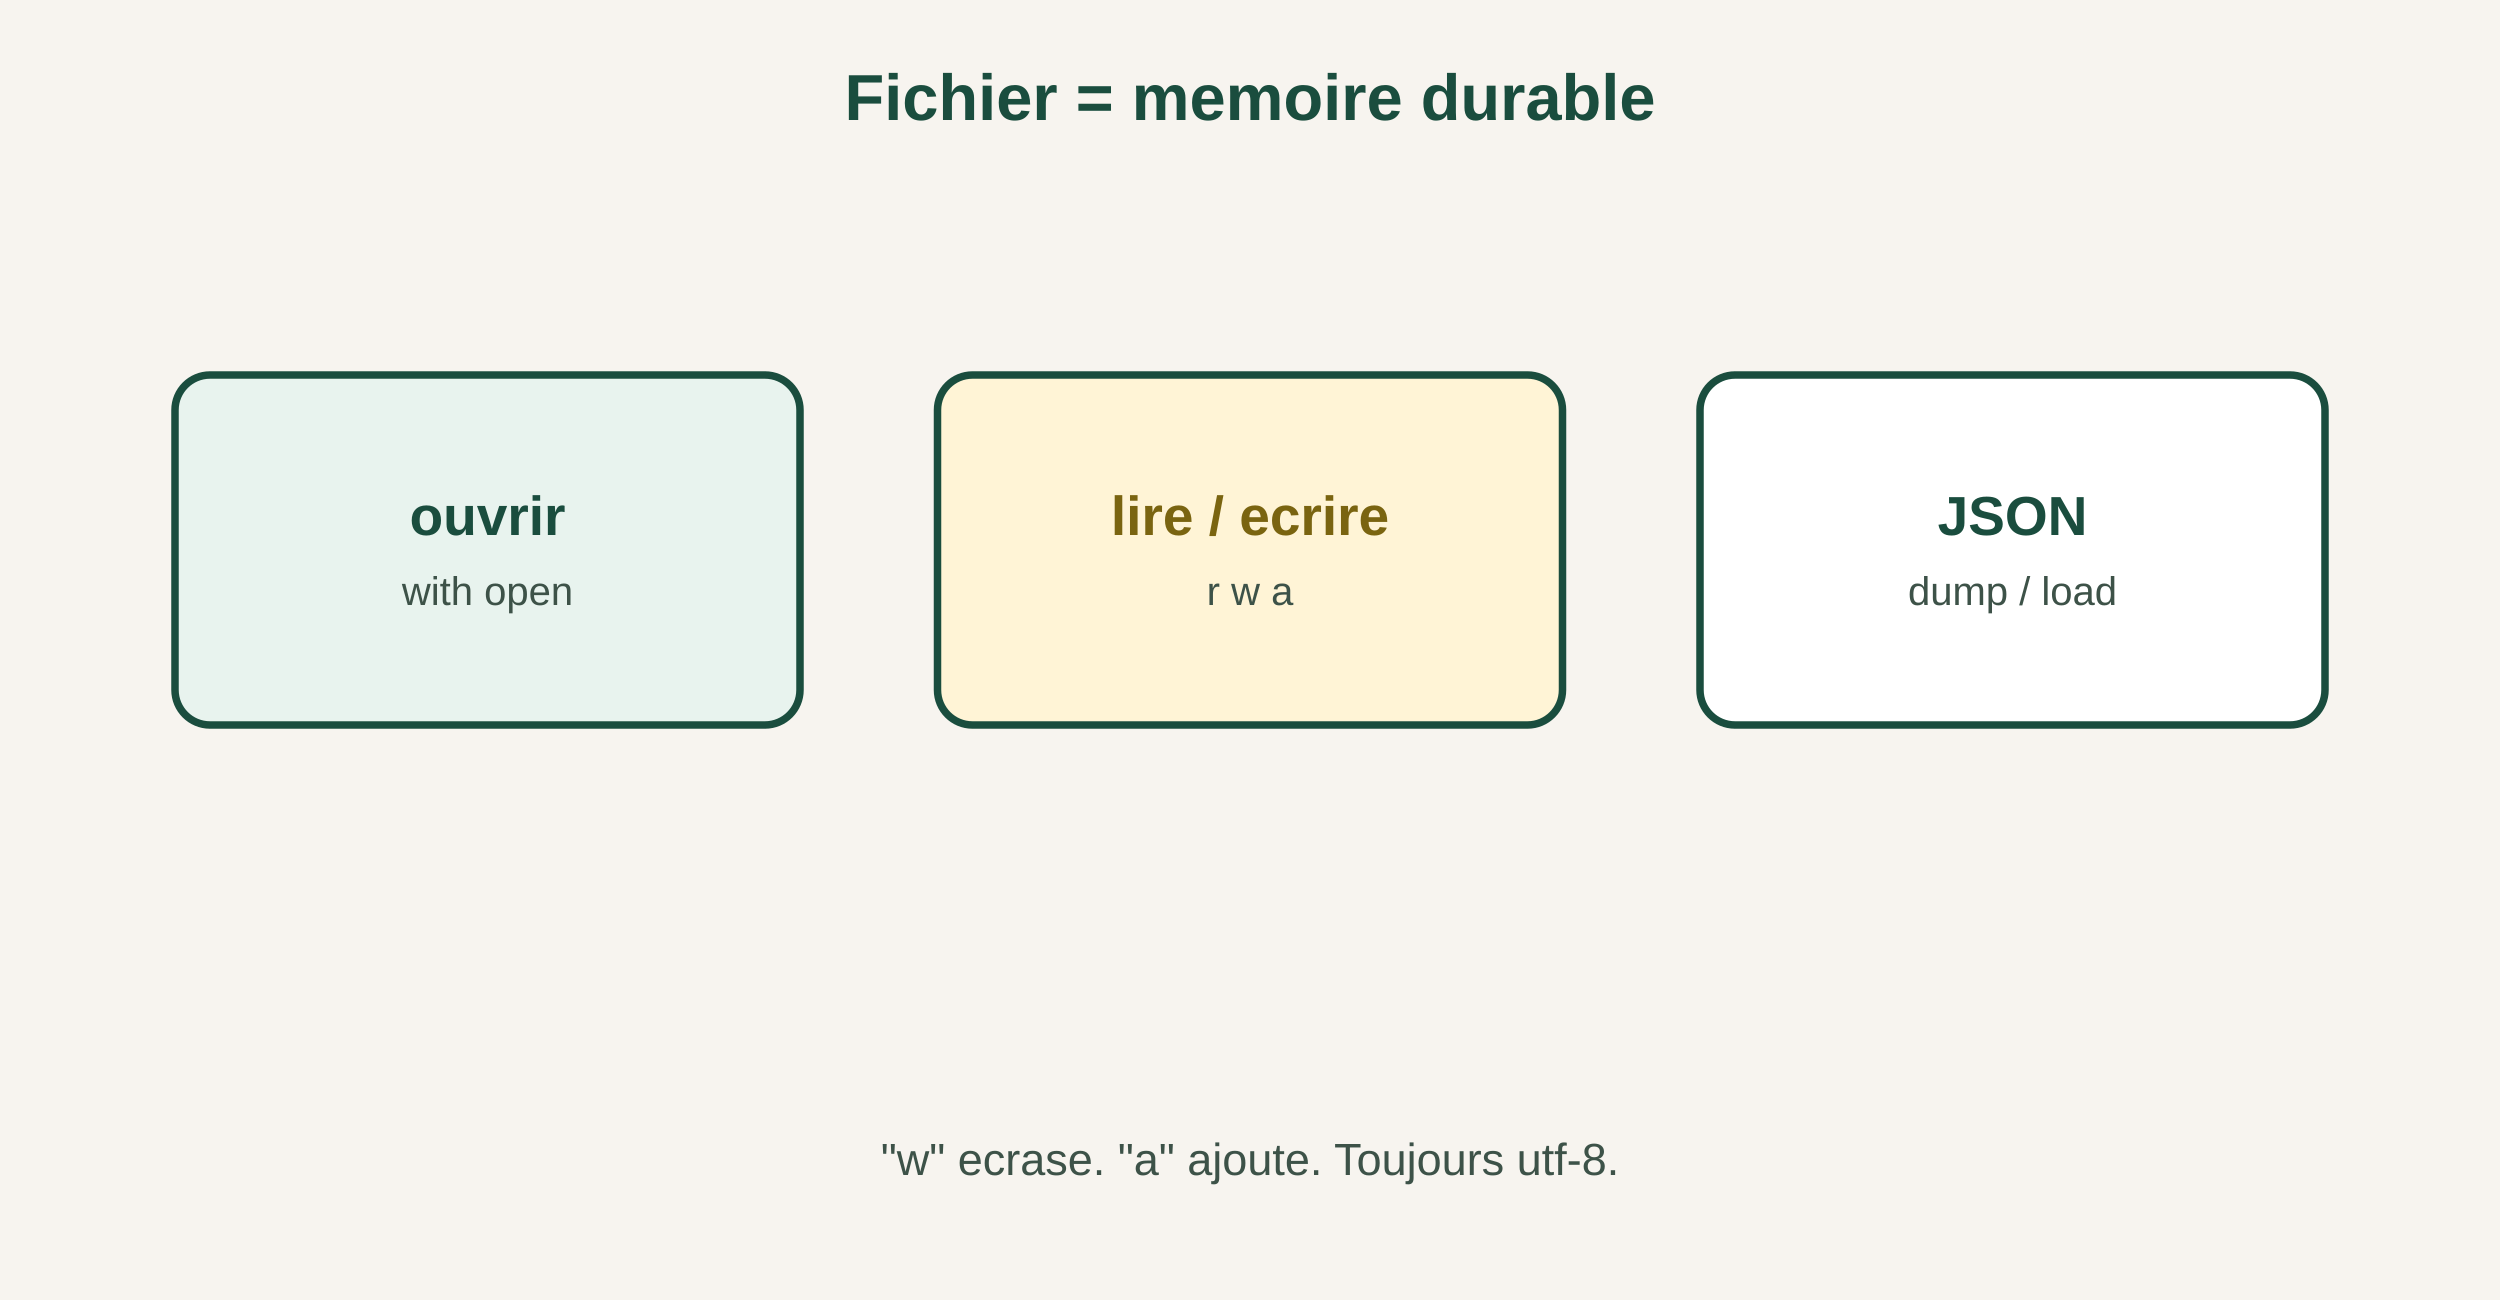
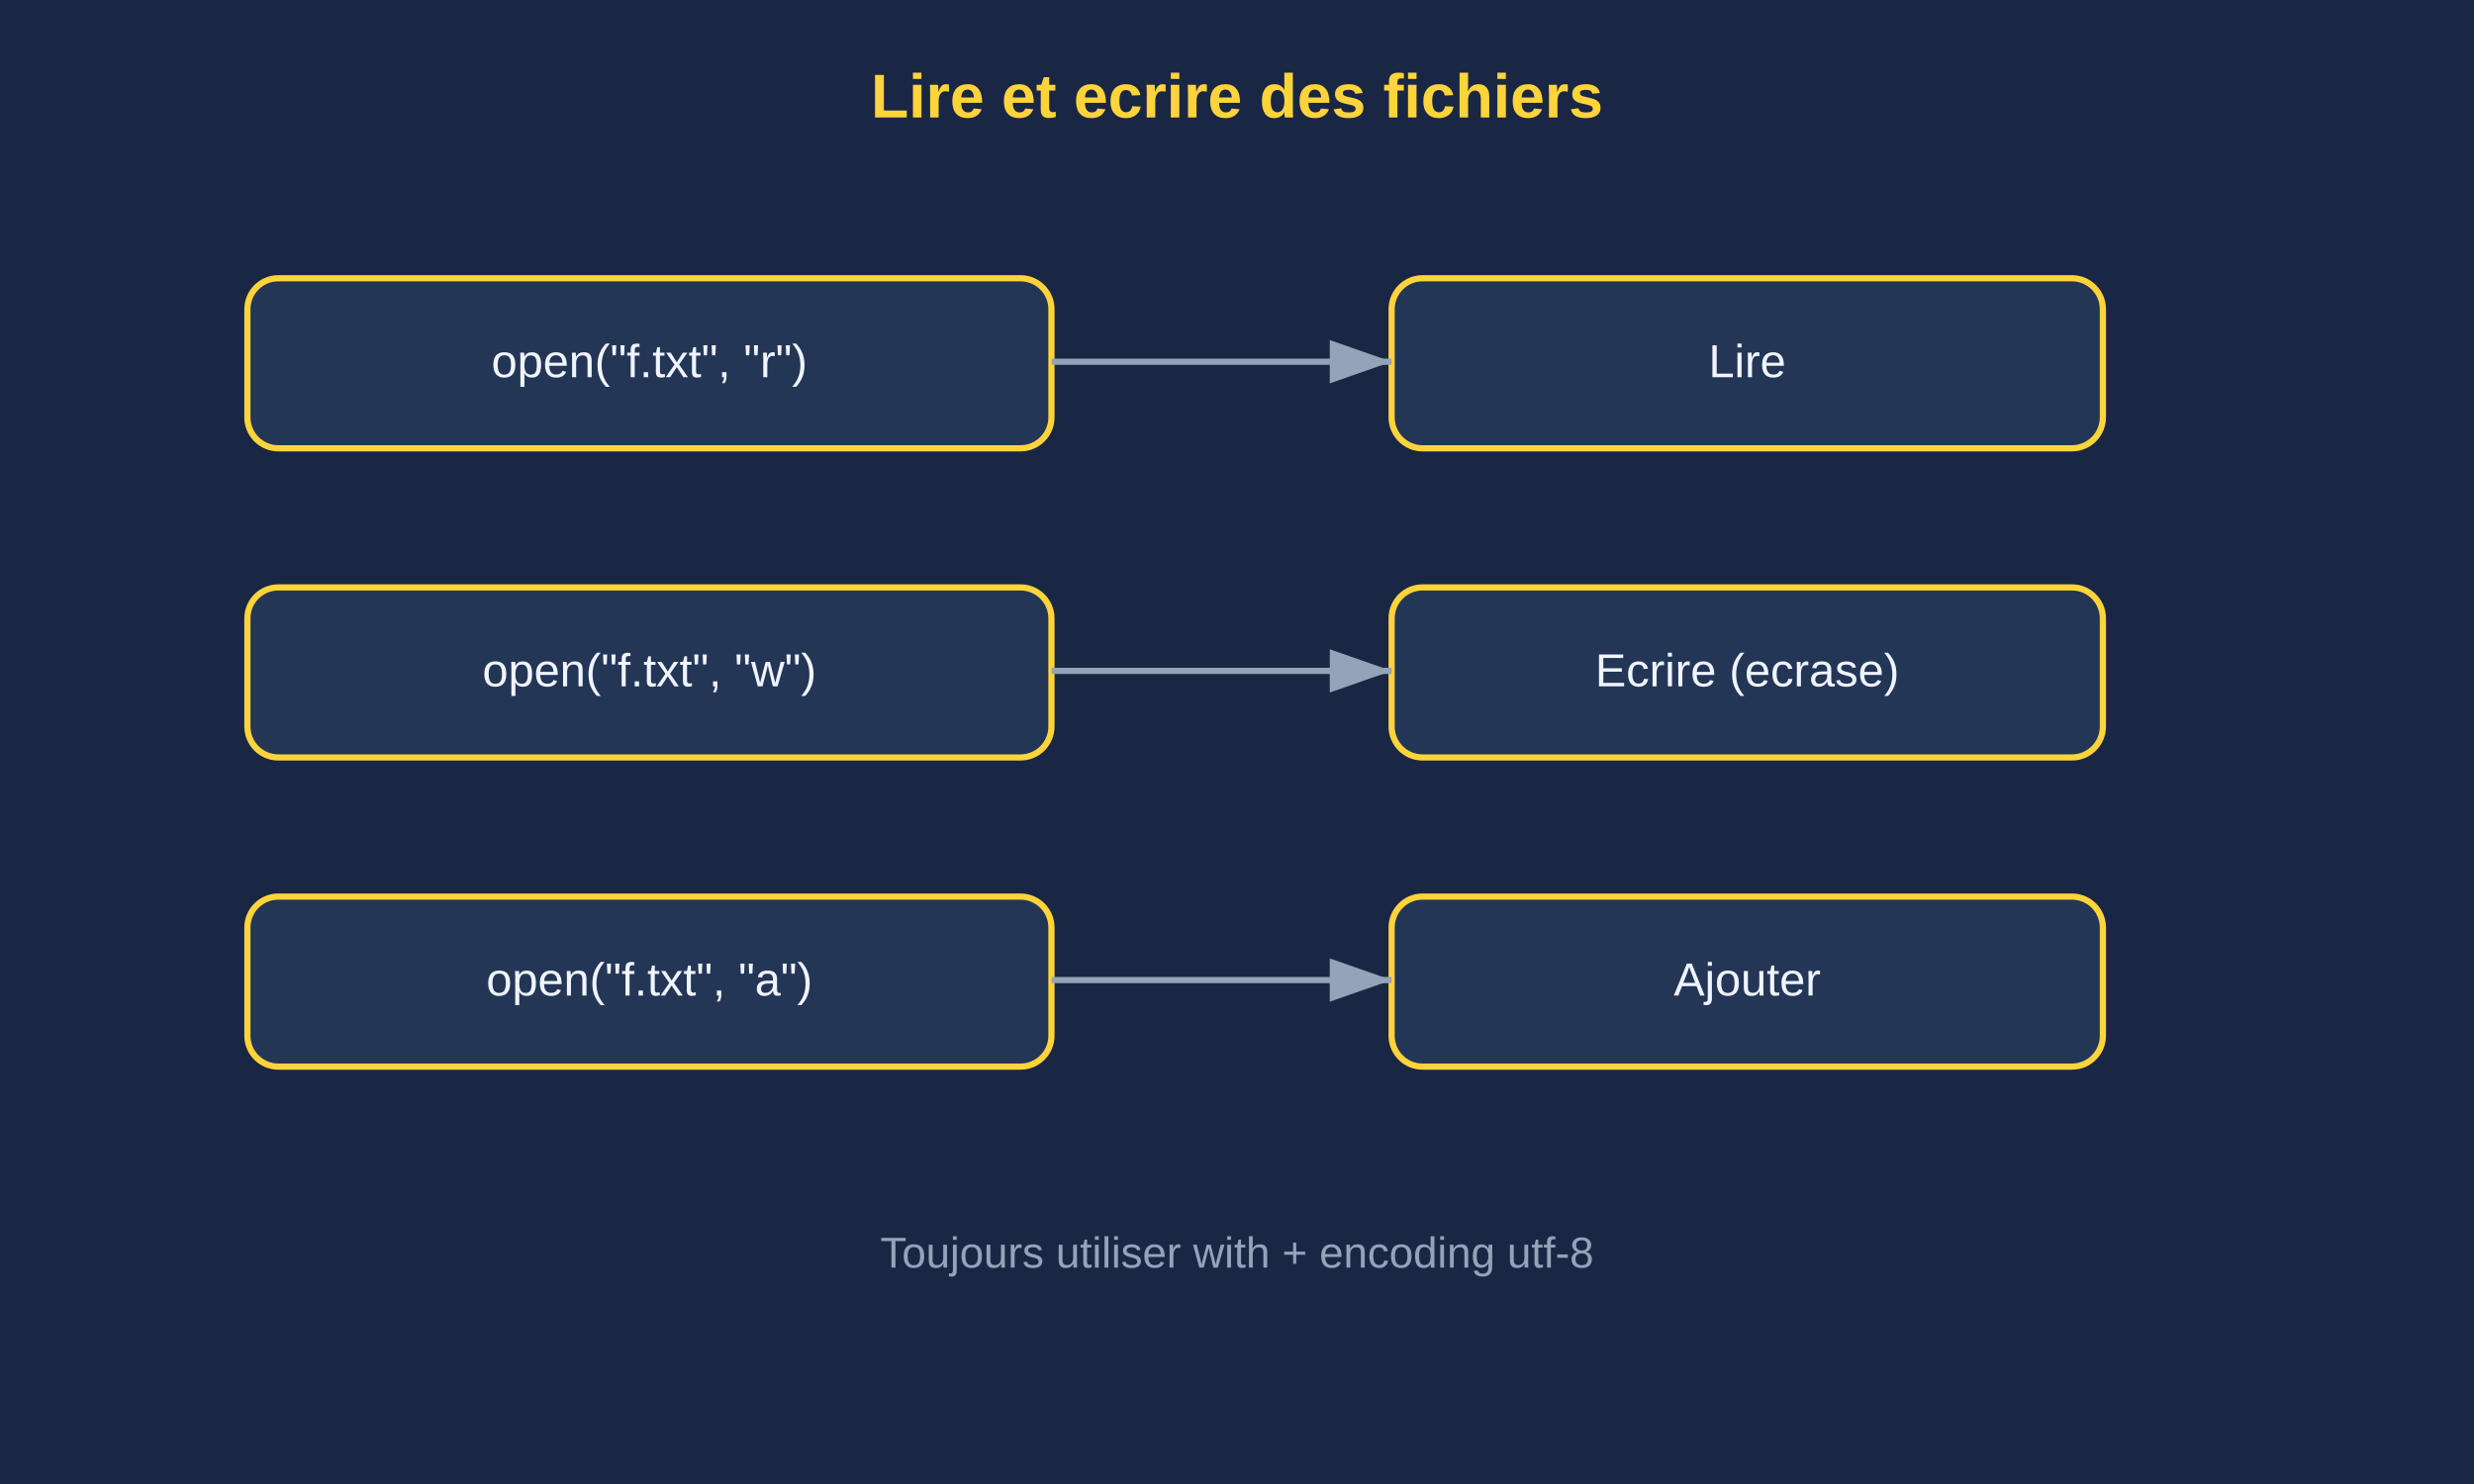
- <svg xmlns="http://www.w3.org/2000/svg" width="1000" height="520" viewBox="0 0 1000 520">
-   <rect width="1000" height="520" fill="#f7f4ef" />
-   <text x="500" y="48" text-anchor="middle" font-family="Segoe UI, Arial, sans-serif" font-size="26" fill="#1a4d3e" font-weight="700">Fichier = memoire durable</text>
+ <svg xmlns="http://www.w3.org/2000/svg" viewBox="0 0 800 480">
+   <rect width="800" height="480" fill="#1a2744" />
  <defs>
-     <marker id="arr" markerWidth="10" markerHeight="10" refX="8" refY="3" orient="auto">
-       <path d="M0,0 L8,3 L0,6 Z" fill="#1a4d3e" />
+     <marker id="arr" markerWidth="10" markerHeight="7" refX="10" refY="3.5" orient="auto">
+       <polygon points="0 0, 10 3.5, 0 7" fill="#94a3b8" />
    </marker>
  </defs>
-   <rect x="70" y="150" width="250" height="140" rx="14" fill="#e8f3ee" stroke="#1a4d3e" stroke-width="3" />
-   <text x="195" y="214" text-anchor="middle" font-family="Segoe UI, Arial, sans-serif" font-size="22" fill="#1a4d3e" font-weight="700">ouvrir</text>
-   <text x="195" y="242" text-anchor="middle" font-family="Segoe UI, Arial, sans-serif" font-size="16" fill="#3d5248" font-weight="400">with open</text>
-   <rect x="375" y="150" width="250" height="140" rx="14" fill="#fff4d6" stroke="#1a4d3e" stroke-width="3" />
-   <text x="500" y="214" text-anchor="middle" font-family="Segoe UI, Arial, sans-serif" font-size="22" fill="#7a6410" font-weight="700">lire / ecrire</text>
-   <text x="500" y="242" text-anchor="middle" font-family="Segoe UI, Arial, sans-serif" font-size="16" fill="#3d5248" font-weight="400">r  w  a</text>
-   <rect x="680" y="150" width="250" height="140" rx="14" fill="#ffffff" stroke="#1a4d3e" stroke-width="3" />
-   <text x="805" y="214" text-anchor="middle" font-family="Segoe UI, Arial, sans-serif" font-size="22" fill="#1a4d3e" font-weight="700">JSON</text>
-   <text x="805" y="242" text-anchor="middle" font-family="Segoe UI, Arial, sans-serif" font-size="16" fill="#3d5248" font-weight="400">dump / load</text>
-   <text x="500" y="470" text-anchor="middle" font-family="Segoe UI, Arial, sans-serif" font-size="18" fill="#3d5248" font-weight="400">"w" ecrase. "a" ajoute. Toujours utf-8.</text>
+   <text x="400" y="38" text-anchor="middle" fill="#ffd43b" font-size="20" font-weight="bold" font-family="Arial">Lire et ecrire des fichiers</text>
+   <rect x="80" y="90" width="260" height="55" rx="10" fill="#243656" stroke="#ffd43b" stroke-width="2" />
+   <text x="210" y="122" text-anchor="middle" fill="#f0f4ff" font-size="15" font-family="Arial">open("f.txt", "r")</text>
+   <rect x="80" y="190" width="260" height="55" rx="10" fill="#243656" stroke="#ffd43b" stroke-width="2" />
+   <text x="210" y="222" text-anchor="middle" fill="#f0f4ff" font-size="15" font-family="Arial">open("f.txt", "w")</text>
+   <rect x="80" y="290" width="260" height="55" rx="10" fill="#243656" stroke="#ffd43b" stroke-width="2" />
+   <text x="210" y="322" text-anchor="middle" fill="#f0f4ff" font-size="15" font-family="Arial">open("f.txt", "a")</text>
+   <rect x="450" y="90" width="230" height="55" rx="10" fill="#243656" stroke="#ffd43b" stroke-width="2" />
+   <text x="565" y="122" text-anchor="middle" fill="#f0f4ff" font-size="15" font-family="Arial">Lire</text>
+   <rect x="450" y="190" width="230" height="55" rx="10" fill="#243656" stroke="#ffd43b" stroke-width="2" />
+   <text x="565" y="222" text-anchor="middle" fill="#f0f4ff" font-size="15" font-family="Arial">Ecrire (ecrase)</text>
+   <rect x="450" y="290" width="230" height="55" rx="10" fill="#243656" stroke="#ffd43b" stroke-width="2" />
+   <text x="565" y="322" text-anchor="middle" fill="#f0f4ff" font-size="15" font-family="Arial">Ajouter</text>
+   <line x1="340" y1="117" x2="450" y2="117" stroke="#94a3b8" stroke-width="2" marker-end="url(#arr)" />
+   <line x1="340" y1="217" x2="450" y2="217" stroke="#94a3b8" stroke-width="2" marker-end="url(#arr)" />
+   <line x1="340" y1="317" x2="450" y2="317" stroke="#94a3b8" stroke-width="2" marker-end="url(#arr)" />
+   <text x="400" y="410" text-anchor="middle" fill="#94a3b8" font-size="14" font-family="Arial">Toujours utiliser with + encoding utf-8</text>
</svg>
